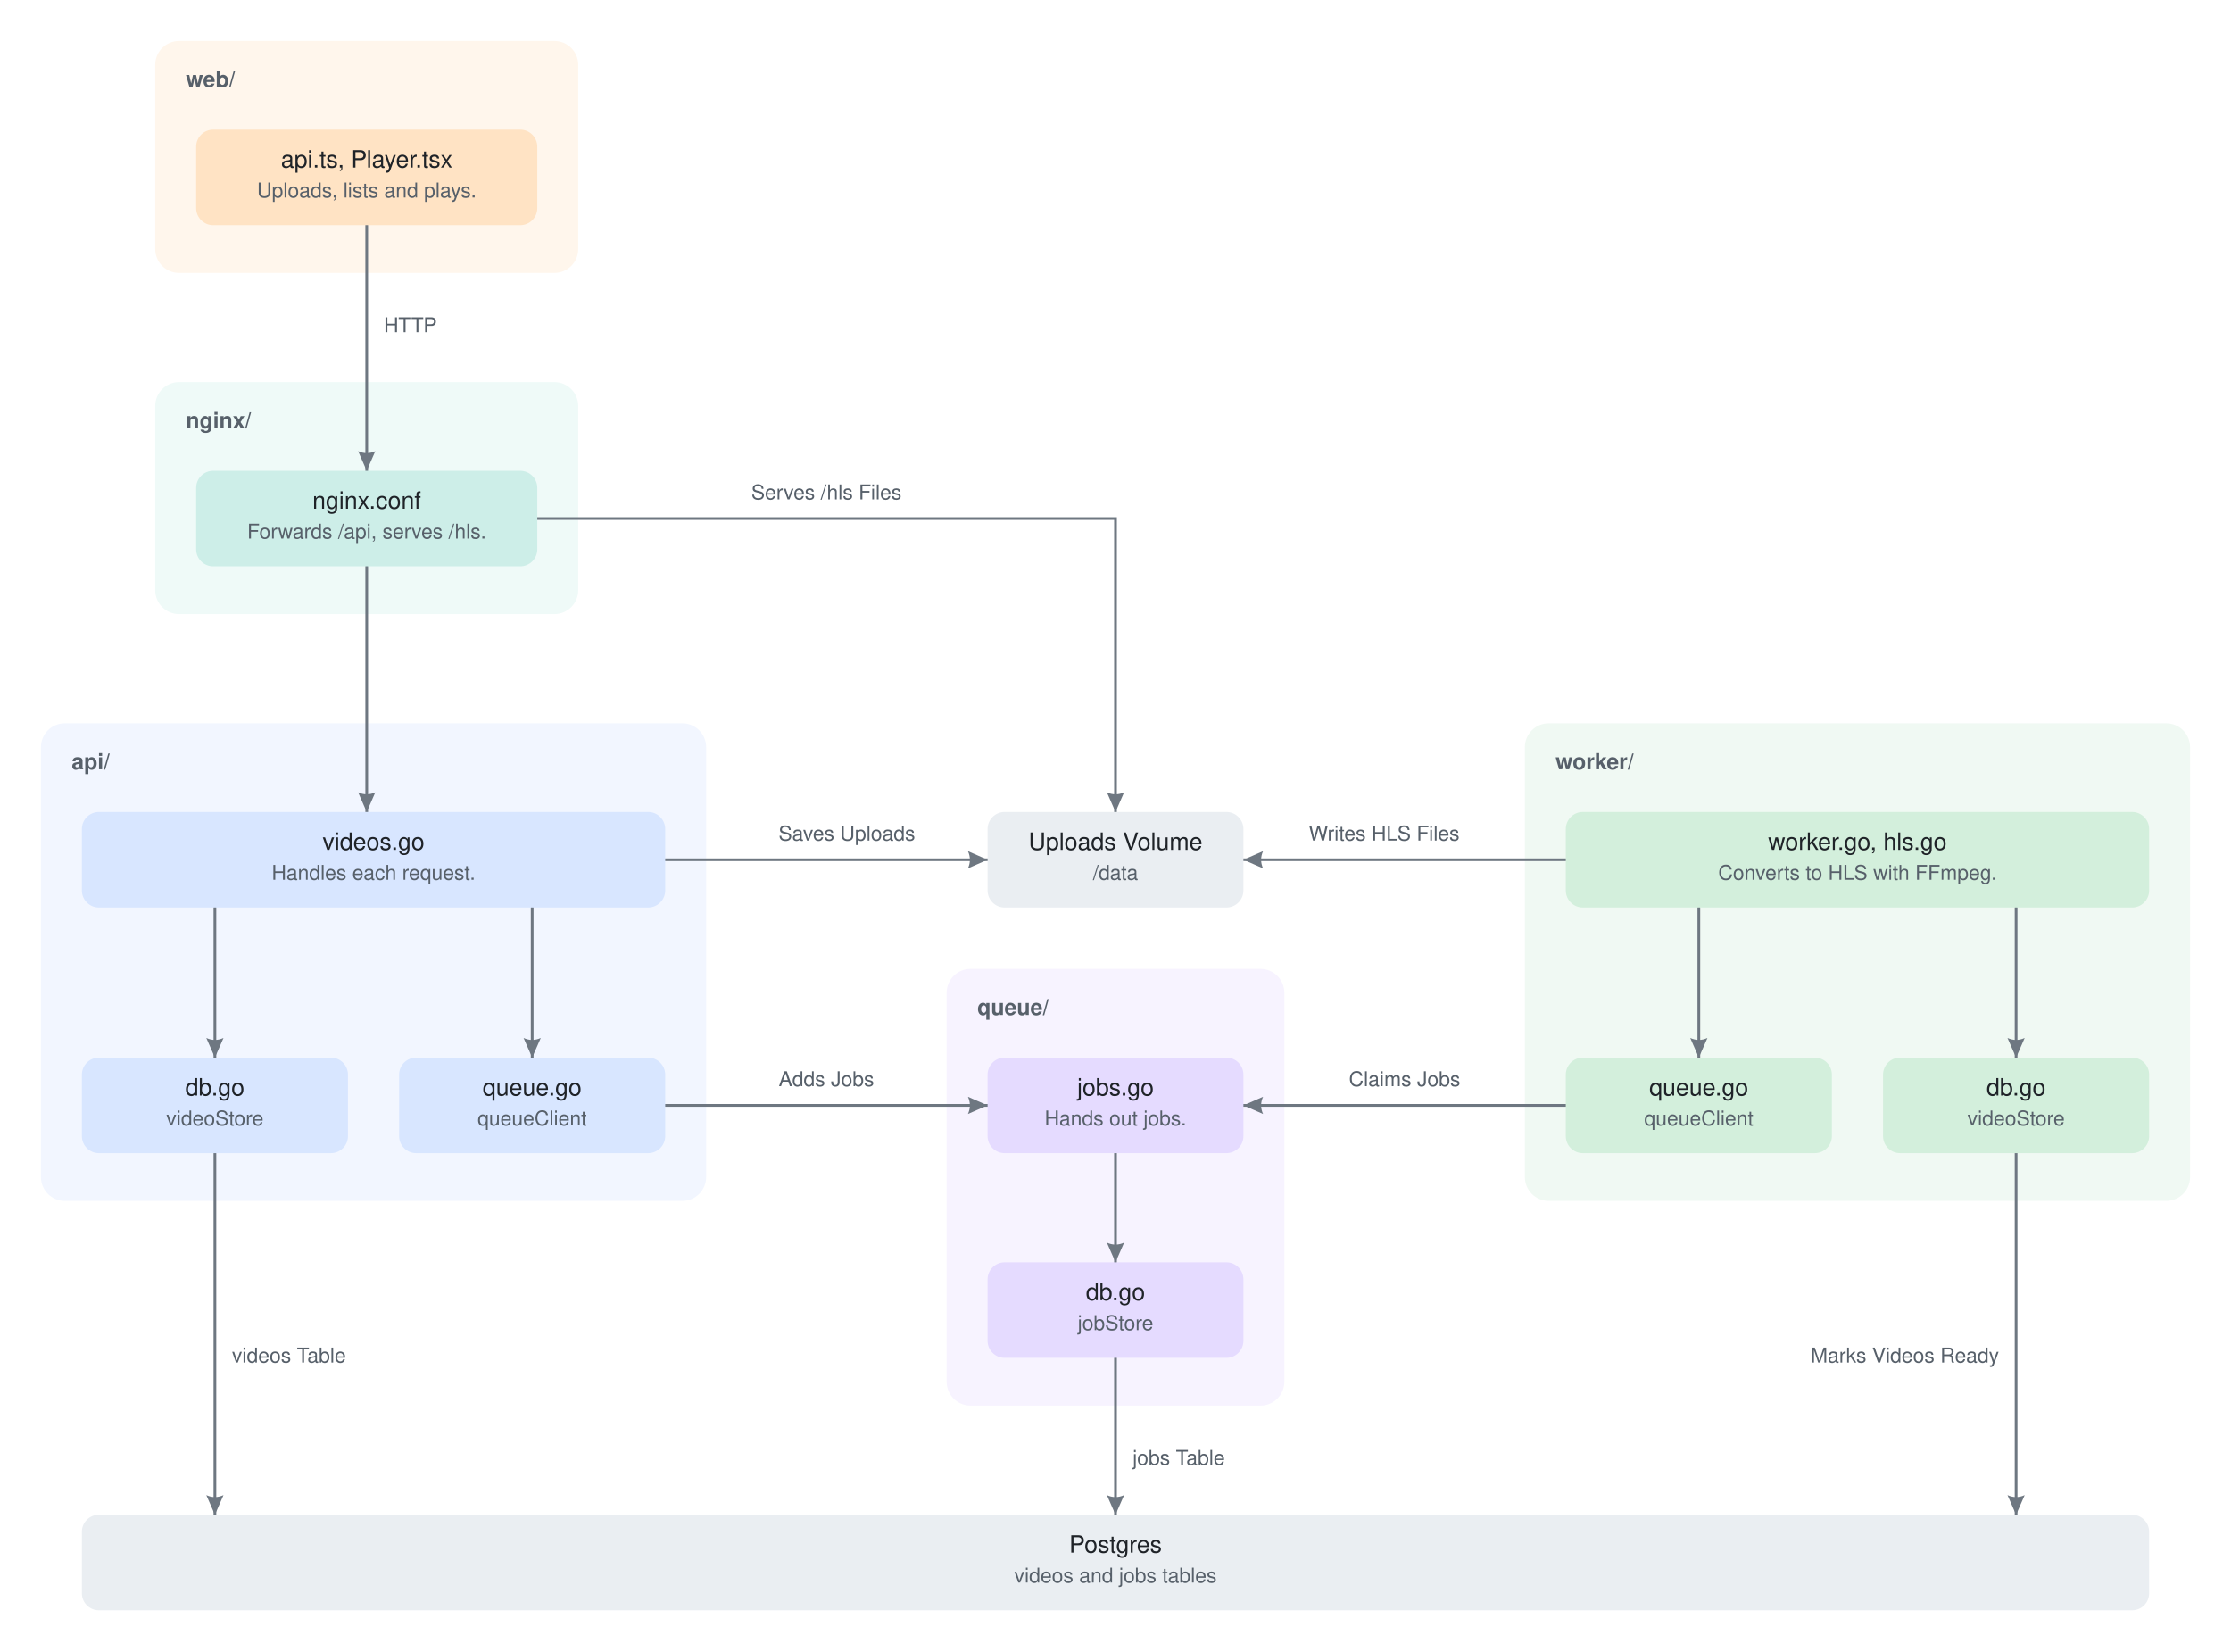
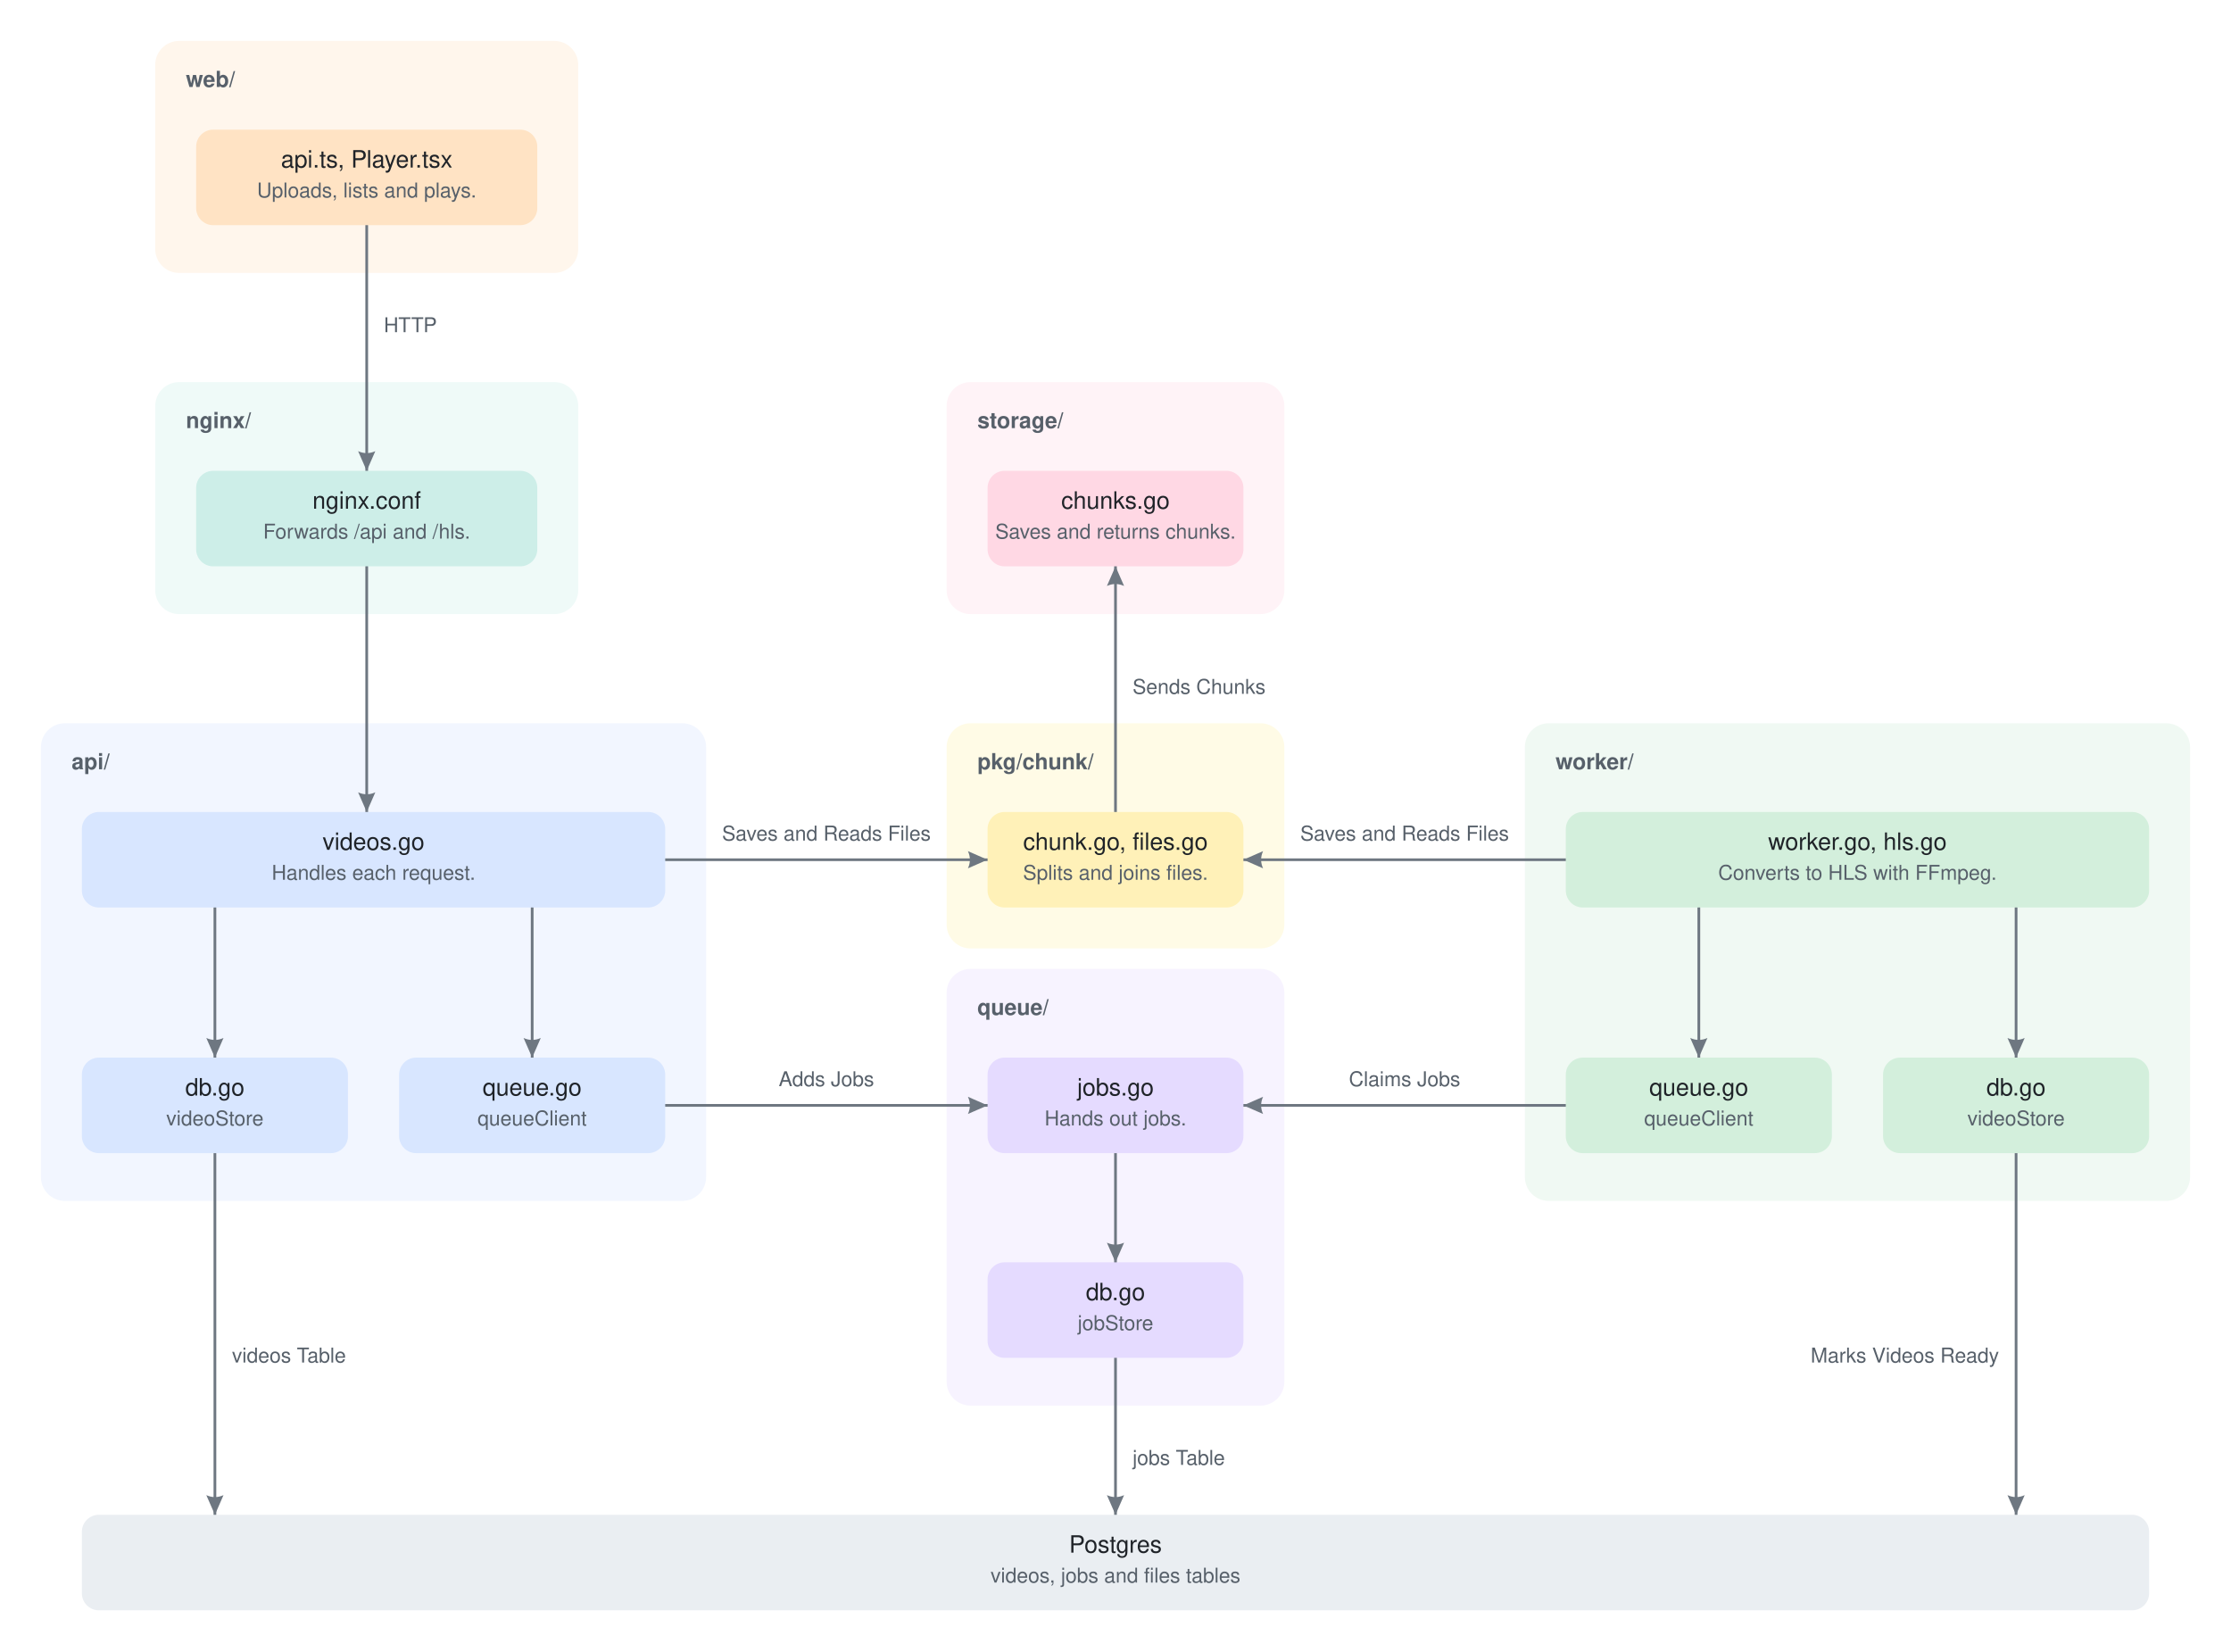
<svg xmlns="http://www.w3.org/2000/svg" viewBox="0 0 1308 968" width="1308" height="968" role="img" aria-label="How Flick's folders and files connect">
  <style>
    text { font-family: -apple-system, "Segoe UI", Helvetica, Arial, sans-serif; font-size: 14px; fill: #1f2328; text-anchor: middle; dominant-baseline: central; }
    .sub { font-size: 12px; fill: #57606a; }
    .folder { font-size: 13px; font-weight: 600; fill: #57606a; text-anchor: start; }
    .web { fill: #ffe3c4; } .p-web { fill: #fff6ec; }
    .nginx { fill: #cdeee8; } .p-nginx { fill: #effaf8; }
    .api { fill: #d8e6ff; } .p-api { fill: #f2f6ff; }
    .queue { fill: #e5dbff; } .p-queue { fill: #f7f3ff; }
    .worker { fill: #d3efdc; } .p-worker { fill: #f0f9f3; }
+     .storage { fill: #ffd8e4; } .p-storage { fill: #fff3f7; }
+     .chunk { fill: #fff1b8; } .p-chunk { fill: #fffbe6; }
    .ext { fill: #eaeef2; } .p-ext { fill: #f6f8fa; }
    .ln { fill: none; stroke: #6e7781; stroke-width: 1.6; stroke-linecap: round; }
    .head { fill: #6e7781; }
    @media (prefers-color-scheme: dark) {
      text { fill: #f0f6fc; }
      .sub, .folder { fill: #c9d1d9; }
      .web { fill: #6b4e30; } .p-web { fill: #3a2e22; }
      .nginx { fill: #2f6158; } .p-nginx { fill: #243b38; }
      .api { fill: #34507e; } .p-api { fill: #263147; }
      .queue { fill: #4f4180; } .p-queue { fill: #312a47; }
      .worker { fill: #326343; } .p-worker { fill: #253a2d; }
+       .storage { fill: #7a3a52; } .p-storage { fill: #3d2630; }
+       .chunk { fill: #6b5a1e; } .p-chunk { fill: #3a3320; }
      .ext { fill: #3d444d; } .p-ext { fill: #30363d; }
      .ln { stroke: #a0a8b0; }
      .head { fill: #a0a8b0; }
    }
  </style>
  <defs>
    <marker id="a" viewBox="0 0 10 10" refX="9" refY="5" markerWidth="9" markerHeight="9" orient="auto-start-reverse">
      <path class="head" d="M1 1.5 L9 5 L1 8.5 Q2.6 5 1 1.5 Z" />
    </marker>
  </defs>
  <rect class="p-web" x="91" y="24" width="248" height="136" rx="14" />
  <text class="folder" x="109" y="48">web/</text>
  <rect class="p-nginx" x="91" y="224" width="248" height="136" rx="14" />
  <text class="folder" x="109" y="248">nginx/</text>
  <rect class="p-api" x="24" y="424" width="390" height="280" rx="14" />
  <text class="folder" x="42" y="448">api/</text>
  <rect class="p-queue" x="555" y="568" width="198" height="256" rx="14" />
  <text class="folder" x="573" y="592">queue/</text>
  <rect class="p-worker" x="894" y="424" width="390" height="280" rx="14" />
  <text class="folder" x="912" y="448">worker/</text>
+   <rect class="p-storage" x="555" y="224" width="198" height="136" rx="14" />
+   <text class="folder" x="573" y="248">storage/</text>
+   <rect class="p-chunk" x="555" y="424" width="198" height="132" rx="14" />
+   <text class="folder" x="573" y="448">pkg/chunk/</text>
  <path class="ln" d="M215 132 V276" marker-end="url(#a)" />
  <path class="ln" d="M215 332 V476" marker-end="url(#a)" />
  <path class="ln" d="M390 504 H579" marker-end="url(#a)" />
  <path class="ln" d="M918 504 H729" marker-end="url(#a)" />
  <path class="ln" d="M126 532 V620" marker-end="url(#a)" />
  <path class="ln" d="M312 532 V620" marker-end="url(#a)" />
  <path class="ln" d="M996 532 V620" marker-end="url(#a)" />
  <path class="ln" d="M1182 532 V620" marker-end="url(#a)" />
  <path class="ln" d="M390 648 H579" marker-end="url(#a)" />
  <path class="ln" d="M918 648 H729" marker-end="url(#a)" />
  <path class="ln" d="M654 676 V740" marker-end="url(#a)" />
-   <path class="ln" d="M315 304 H654 V476" marker-end="url(#a)" />
+   <path class="ln" d="M654 476 V332" marker-end="url(#a)" />
  <path class="ln" d="M126 676 V888" marker-end="url(#a)" />
  <path class="ln" d="M654 796 V888" marker-end="url(#a)" />
  <path class="ln" d="M1182 676 V888" marker-end="url(#a)" />
  <text class="sub" x="225" y="192" style="text-anchor: start">HTTP</text>
-   <text class="sub" x="496.5" y="490">Saves Uploads</text>
-   <text class="sub" x="811.5" y="490">Writes HLS Files</text>
-   <text class="sub" x="484.5" y="290">Serves /hls Files</text>
+   <text class="sub" x="484.5" y="490">Saves and Reads Files</text>
+   <text class="sub" x="823.5" y="490">Saves and Reads Files</text>
+   <text class="sub" x="664" y="404" style="text-anchor: start">Sends Chunks</text>
  <text class="sub" x="484.5" y="634">Adds Jobs</text>
  <text class="sub" x="823.5" y="634">Claims Jobs</text>
  <text class="sub" x="136" y="796" style="text-anchor: start">videos Table</text>
  <text class="sub" x="664" y="856" style="text-anchor: start">jobs Table</text>
  <text class="sub" x="1172" y="796" style="text-anchor: end">Marks Videos Ready</text>
  <rect class="web" x="115" y="76" width="200" height="56" rx="10" />
  <text x="215" y="95">api.ts, Player.tsx</text>
  <text class="sub" x="215" y="113">Uploads, lists and plays.</text>
  <rect class="nginx" x="115" y="276" width="200" height="56" rx="10" />
  <text x="215" y="295">nginx.conf</text>
-   <text class="sub" x="215" y="313">Forwards /api, serves /hls.</text>
+   <text class="sub" x="215" y="313">Forwards /api and /hls.</text>
  <rect class="api" x="48" y="476" width="342" height="56" rx="10" />
  <text x="219" y="495">videos.go</text>
  <text class="sub" x="219" y="513">Handles each request.</text>
  <rect class="api" x="48" y="620" width="156" height="56" rx="10" />
  <text x="126" y="639">db.go</text>
  <text class="sub" x="126" y="657">videoStore</text>
  <rect class="api" x="234" y="620" width="156" height="56" rx="10" />
  <text x="312" y="639">queue.go</text>
  <text class="sub" x="312" y="657">queueClient</text>
-   <rect class="ext" x="579" y="476" width="150" height="56" rx="10" />
-   <text x="654" y="495">Uploads Volume</text>
-   <text class="sub" x="654" y="513">/data</text>
+   <rect class="storage" x="579" y="276" width="150" height="56" rx="10" />
+   <text x="654" y="295">chunks.go</text>
+   <text class="sub" x="654" y="313">Saves and returns chunks.</text>
+   <rect class="chunk" x="579" y="476" width="150" height="56" rx="10" />
+   <text x="654" y="495">chunk.go, files.go</text>
+   <text class="sub" x="654" y="513">Splits and joins files.</text>
  <rect class="queue" x="579" y="620" width="150" height="56" rx="10" />
  <text x="654" y="639">jobs.go</text>
  <text class="sub" x="654" y="657">Hands out jobs.</text>
  <rect class="queue" x="579" y="740" width="150" height="56" rx="10" />
  <text x="654" y="759">db.go</text>
  <text class="sub" x="654" y="777">jobStore</text>
  <rect class="worker" x="918" y="476" width="342" height="56" rx="10" />
  <text x="1089" y="495">worker.go, hls.go</text>
  <text class="sub" x="1089" y="513">Converts to HLS with FFmpeg.</text>
  <rect class="worker" x="918" y="620" width="156" height="56" rx="10" />
  <text x="996" y="639">queue.go</text>
  <text class="sub" x="996" y="657">queueClient</text>
  <rect class="worker" x="1104" y="620" width="156" height="56" rx="10" />
  <text x="1182" y="639">db.go</text>
  <text class="sub" x="1182" y="657">videoStore</text>
  <rect class="ext" x="48" y="888" width="1212" height="56" rx="10" />
  <text x="654" y="907">Postgres</text>
-   <text class="sub" x="654" y="925">videos and jobs tables</text>
+   <text class="sub" x="654" y="925">videos, jobs and files tables</text>
</svg>
